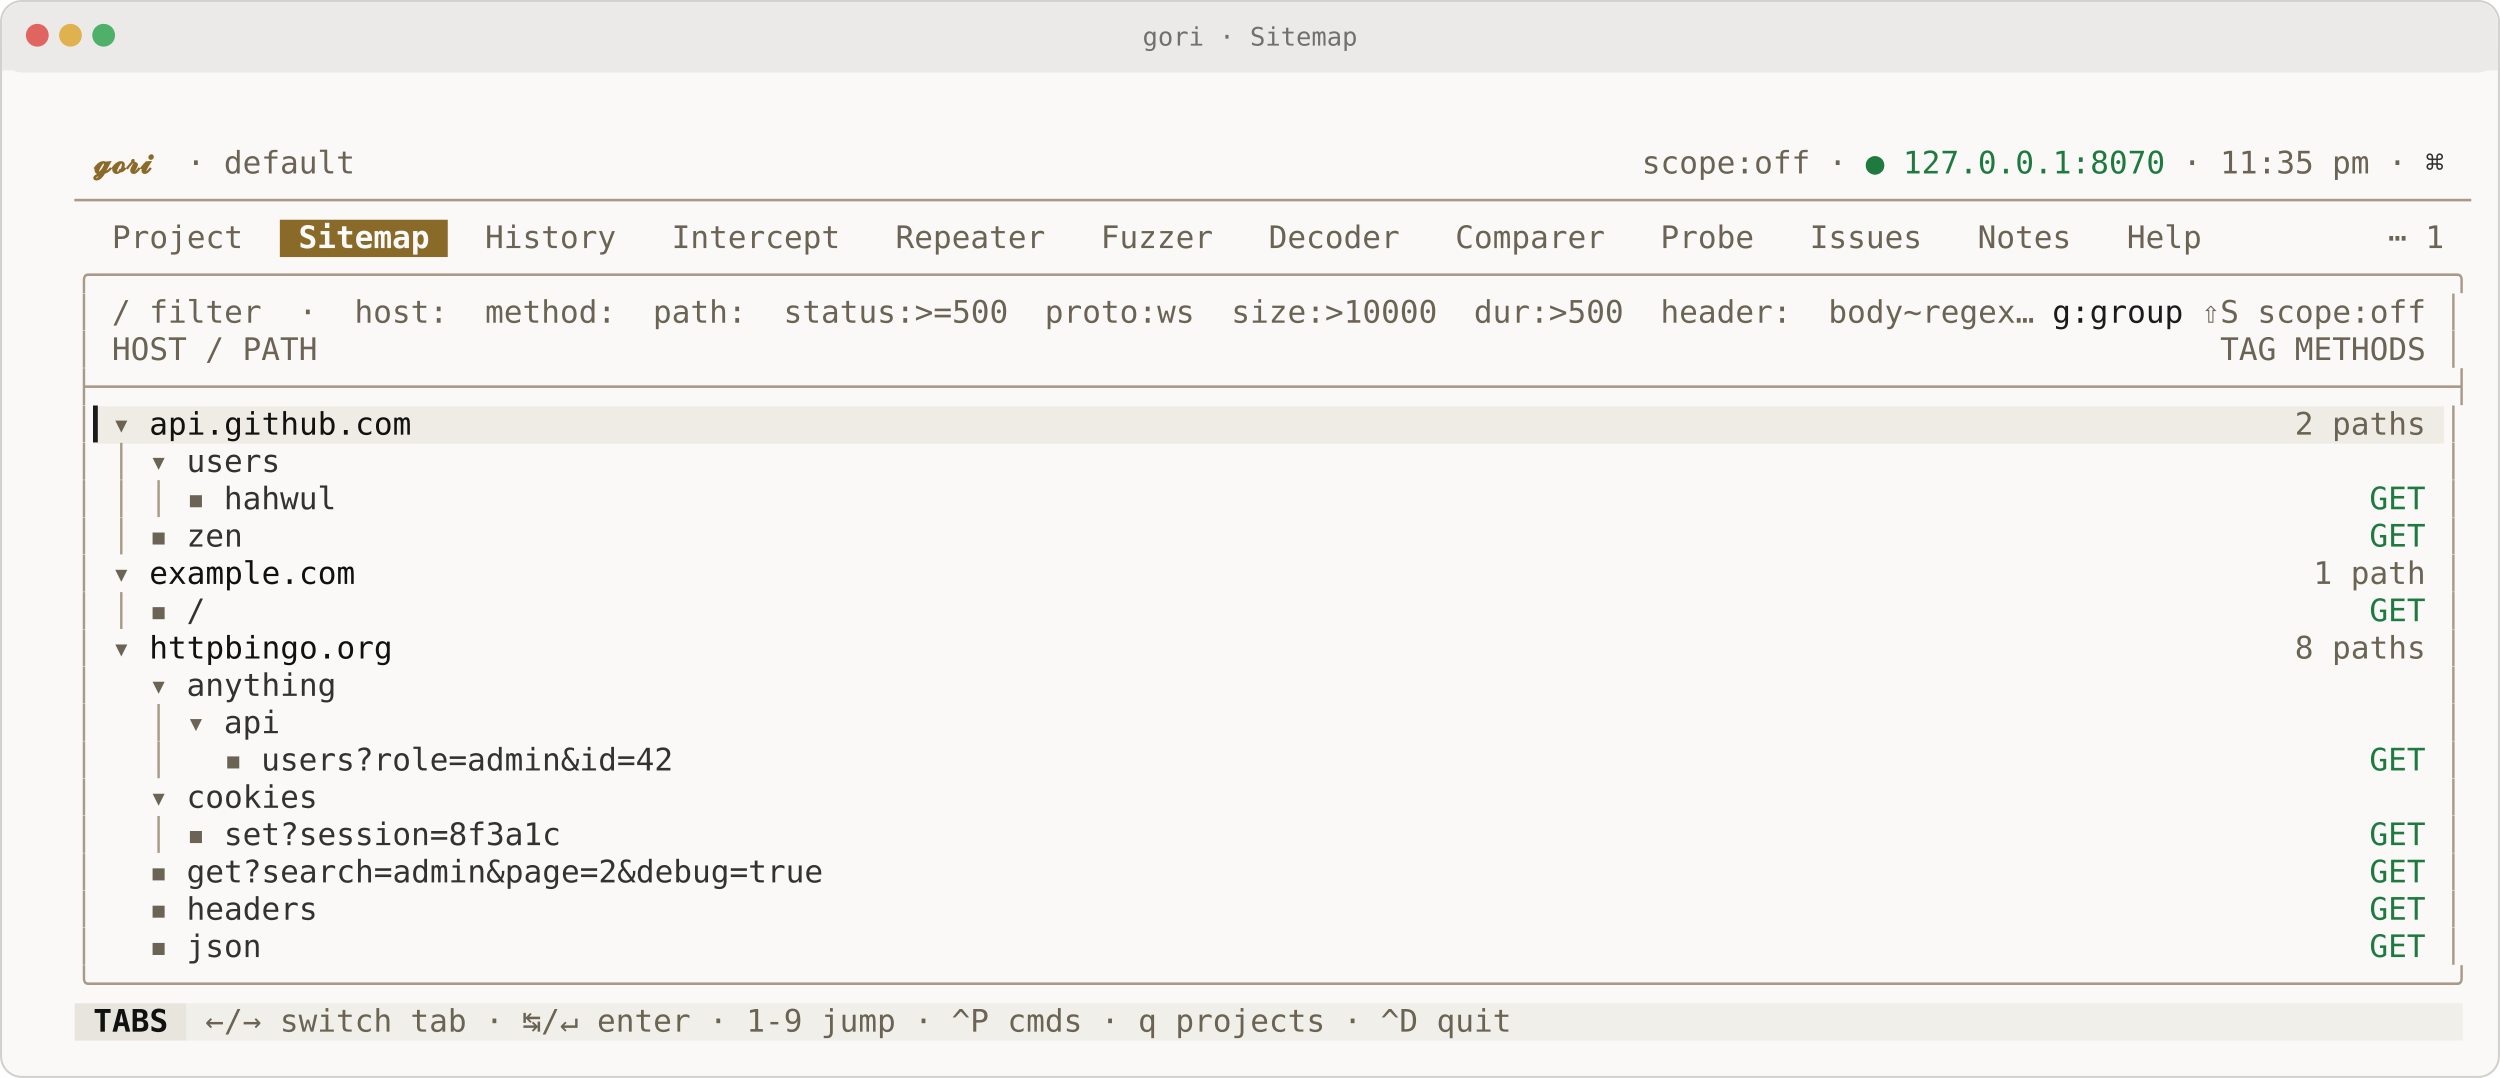
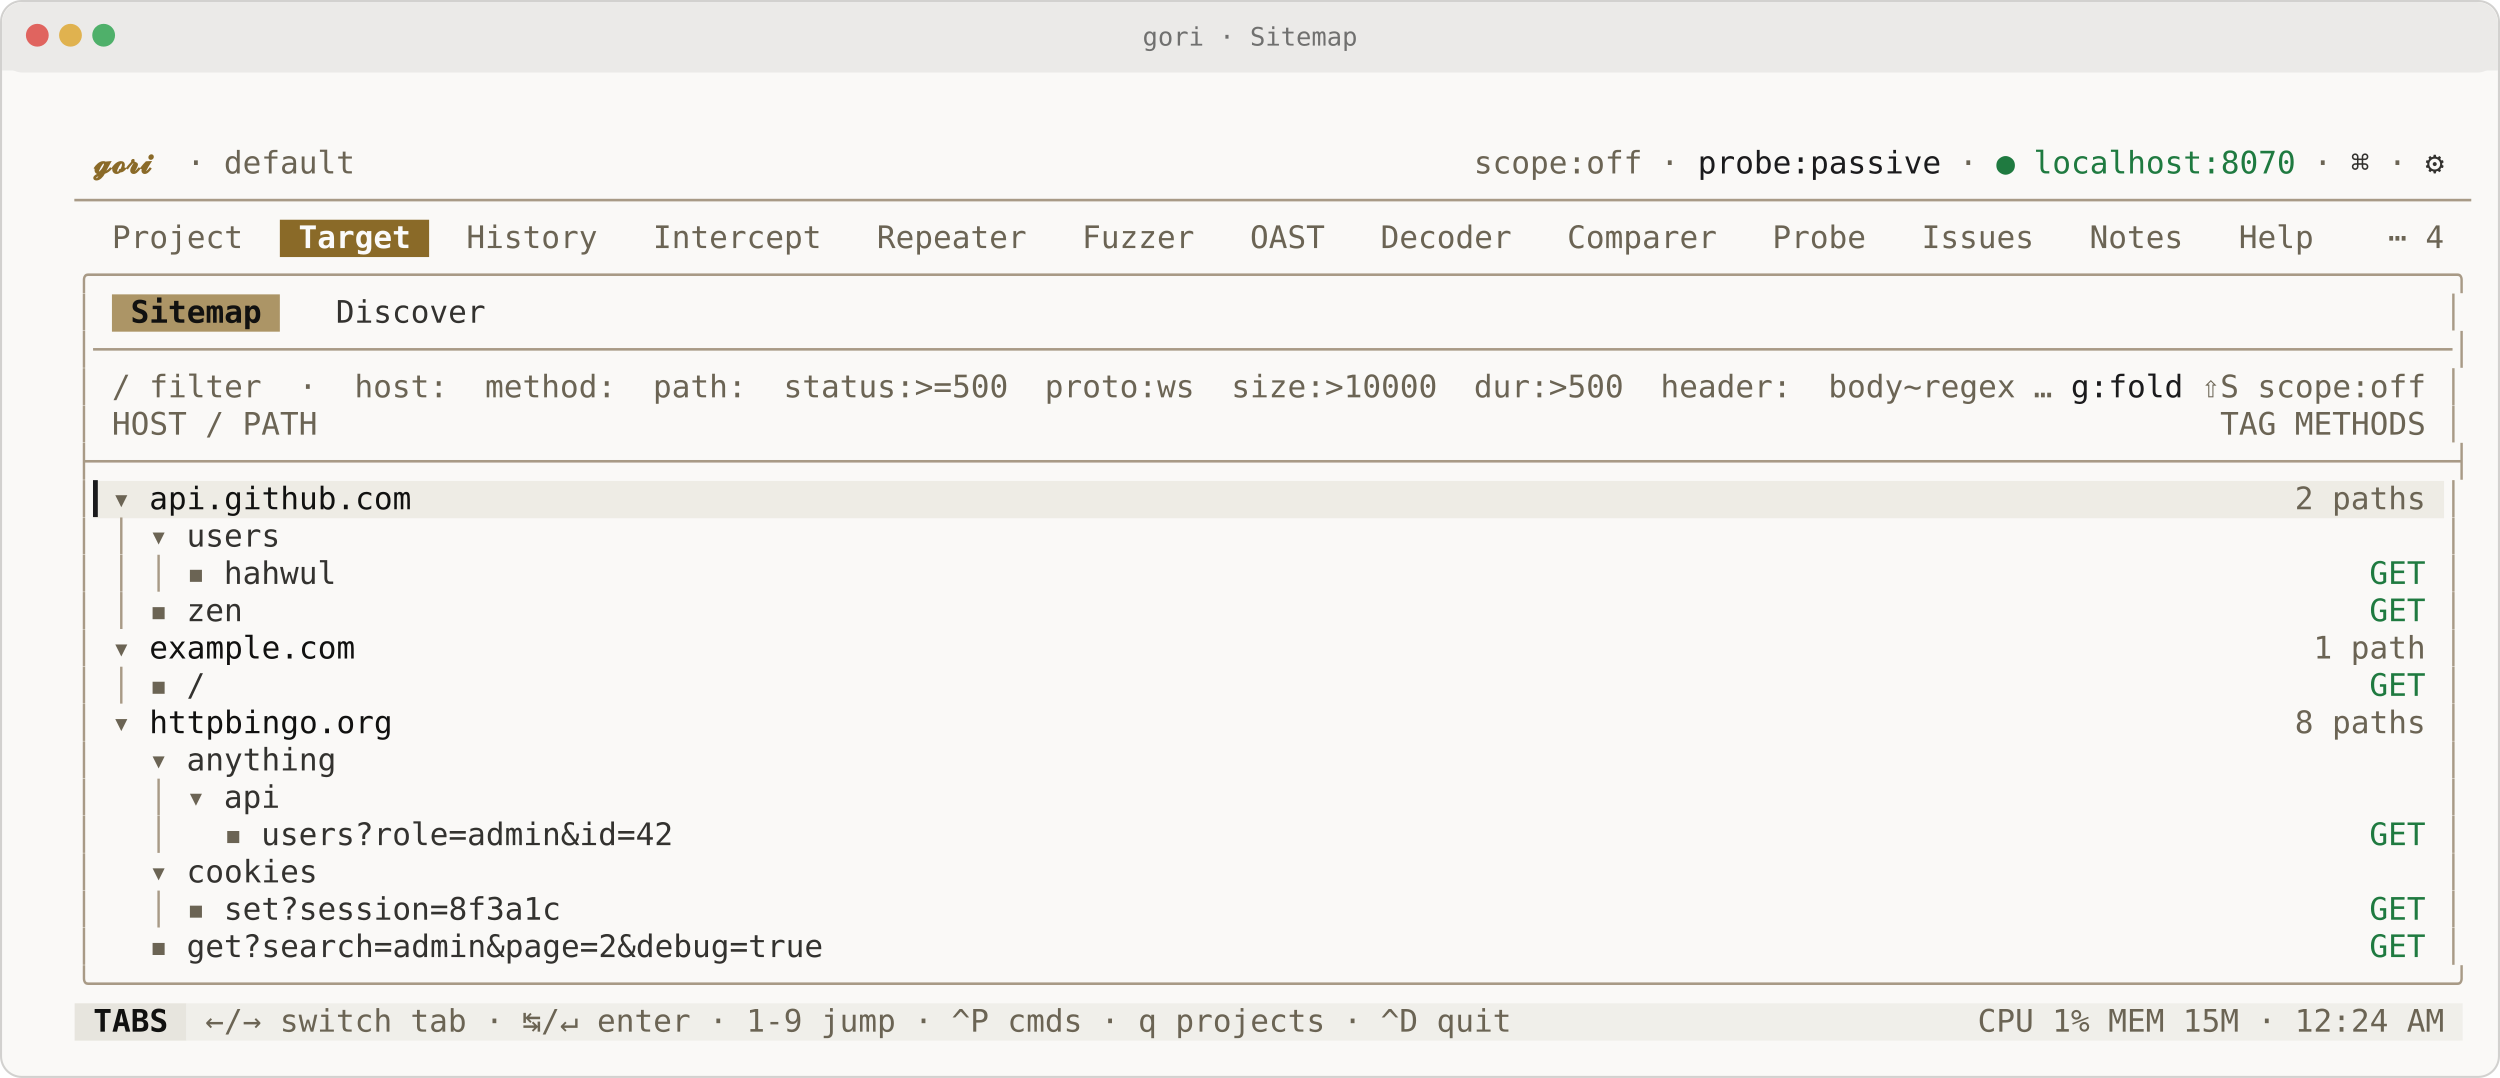
<svg xmlns="http://www.w3.org/2000/svg" width="1206" height="520" viewBox="0 0 1206.0 520.0" font-family="ui-monospace,'SF Mono','JetBrains Mono',Menlo,Consolas,monospace" font-size="15.0px" role="img" aria-label="gori · Sitemap">
  <rect x="0.5" y="0.5" width="1205.0" height="519.0" rx="10" ry="10" fill="#faf9f7" stroke="#d2d1cf" stroke-width="1" />
  <rect x="1" y="1" width="1204.0" height="34.0" rx="10" ry="10" fill="#ebeae8" />
  <rect x="1" y="24.0" width="1204.0" height="10" fill="#ebeae8" />
  <circle cx="18.0" cy="17.0" r="5.5" fill="#e0645f" />
  <circle cx="34.0" cy="17.0" r="5.5" fill="#e0b24f" />
  <circle cx="50.0" cy="17.0" r="5.5" fill="#4fb06a" />
  <text x="603.0" y="22.0" text-anchor="middle" fill="#70706f" font-size="12.3px">gori · Sitemap</text>
-   <rect x="135.00" y="106.00" width="81.00" height="18.00" fill="#8a6a28" />
-   <rect x="45.00" y="196.00" width="1134.00" height="18.00" fill="#eeece5" />
+   <rect x="135.00" y="106.00" width="72.00" height="18.00" fill="#8a6a28" />
+   <rect x="54.00" y="142.00" width="81.00" height="18.00" fill="#ac9566" />
+   <rect x="45.00" y="232.00" width="1134.00" height="18.00" fill="#eeece5" />
  <rect x="36.00" y="484.00" width="54.00" height="18.00" fill="#e7e5de" />
  <rect x="90.00" y="484.00" width="1098.00" height="18.00" fill="#f0efea" />
  <text x="45.00" y="83.68" textLength="36.00" lengthAdjust="spacingAndGlyphs" fill="#8a6a28" font-weight="700" xml:space="preserve">𝓰𝓸𝓻𝓲</text>
  <text x="90.00" y="83.68" textLength="9.00" lengthAdjust="spacingAndGlyphs" fill="#6b6454" xml:space="preserve">·</text>
  <text x="108.00" y="83.68" textLength="63.00" lengthAdjust="spacingAndGlyphs" fill="#6b6454" xml:space="preserve">default</text>
-   <text x="792.00" y="83.68" textLength="81.00" lengthAdjust="spacingAndGlyphs" fill="#6b6454" xml:space="preserve">scope:off</text>
-   <text x="882.00" y="83.68" textLength="9.00" lengthAdjust="spacingAndGlyphs" fill="#6b6454" xml:space="preserve">·</text>
-   <text x="900.00" y="83.68" textLength="9.00" lengthAdjust="spacingAndGlyphs" fill="#1f7a40" xml:space="preserve">●</text>
-   <text x="918.00" y="83.68" textLength="126.00" lengthAdjust="spacingAndGlyphs" fill="#1f7a40" xml:space="preserve">127.0.0.1:8070</text>
-   <text x="1053.00" y="83.68" textLength="9.00" lengthAdjust="spacingAndGlyphs" fill="#6b6454" xml:space="preserve">·</text>
-   <text x="1071.00" y="83.68" textLength="45.00" lengthAdjust="spacingAndGlyphs" fill="#6b6454" xml:space="preserve">11:35</text>
-   <text x="1125.00" y="83.68" textLength="18.00" lengthAdjust="spacingAndGlyphs" fill="#6b6454" xml:space="preserve">pm</text>
+   <text x="711.00" y="83.68" textLength="81.00" lengthAdjust="spacingAndGlyphs" fill="#6b6454" xml:space="preserve">scope:off</text>
+   <text x="801.00" y="83.68" textLength="9.00" lengthAdjust="spacingAndGlyphs" fill="#6b6454" xml:space="preserve">·</text>
+   <text x="819.00" y="83.68" textLength="117.00" lengthAdjust="spacingAndGlyphs" fill="#1b1b1d" xml:space="preserve">probe:passive</text>
+   <text x="945.00" y="83.68" textLength="9.00" lengthAdjust="spacingAndGlyphs" fill="#6b6454" xml:space="preserve">·</text>
+   <text x="963.00" y="83.68" textLength="9.00" lengthAdjust="spacingAndGlyphs" fill="#1f7a40" xml:space="preserve">●</text>
+   <text x="981.00" y="83.68" textLength="126.00" lengthAdjust="spacingAndGlyphs" fill="#1f7a40" xml:space="preserve">localhost:8070</text>
+   <text x="1116.00" y="83.68" textLength="9.00" lengthAdjust="spacingAndGlyphs" fill="#6b6454" xml:space="preserve">·</text>
+   <text x="1134.00" y="83.68" textLength="9.00" lengthAdjust="spacingAndGlyphs" fill="#33322f" xml:space="preserve">⌘</text>
  <text x="1152.00" y="83.68" textLength="9.00" lengthAdjust="spacingAndGlyphs" fill="#6b6454" xml:space="preserve">·</text>
-   <text x="1170.00" y="83.68" textLength="9.00" lengthAdjust="spacingAndGlyphs" fill="#33322f" xml:space="preserve">⌘</text>
+   <text x="1170.00" y="83.68" textLength="9.00" lengthAdjust="spacingAndGlyphs" fill="#33322f" xml:space="preserve">⚙</text>
  <text x="36.00" y="101.68" textLength="1152.00" lengthAdjust="spacingAndGlyphs" fill="#a89a86" xml:space="preserve">────────────────────────────────────────────────────────────────────────────────────────────────────────────────────────────────</text>
  <text x="54.00" y="119.68" textLength="63.00" lengthAdjust="spacingAndGlyphs" fill="#6b6454" xml:space="preserve">Project</text>
-   <text x="144.00" y="119.68" textLength="63.00" lengthAdjust="spacingAndGlyphs" fill="#fafafa" font-weight="700" xml:space="preserve">Sitemap</text>
-   <text x="234.00" y="119.68" textLength="63.00" lengthAdjust="spacingAndGlyphs" fill="#6b6454" xml:space="preserve">History</text>
-   <text x="324.00" y="119.68" textLength="81.00" lengthAdjust="spacingAndGlyphs" fill="#6b6454" xml:space="preserve">Intercept</text>
-   <text x="432.00" y="119.68" textLength="72.00" lengthAdjust="spacingAndGlyphs" fill="#6b6454" xml:space="preserve">Repeater</text>
-   <text x="531.00" y="119.68" textLength="54.00" lengthAdjust="spacingAndGlyphs" fill="#6b6454" xml:space="preserve">Fuzzer</text>
-   <text x="612.00" y="119.68" textLength="63.00" lengthAdjust="spacingAndGlyphs" fill="#6b6454" xml:space="preserve">Decoder</text>
-   <text x="702.00" y="119.68" textLength="72.00" lengthAdjust="spacingAndGlyphs" fill="#6b6454" xml:space="preserve">Comparer</text>
-   <text x="801.00" y="119.68" textLength="45.00" lengthAdjust="spacingAndGlyphs" fill="#6b6454" xml:space="preserve">Probe</text>
-   <text x="873.00" y="119.68" textLength="54.00" lengthAdjust="spacingAndGlyphs" fill="#6b6454" xml:space="preserve">Issues</text>
-   <text x="954.00" y="119.68" textLength="45.00" lengthAdjust="spacingAndGlyphs" fill="#6b6454" xml:space="preserve">Notes</text>
-   <text x="1026.00" y="119.68" textLength="36.00" lengthAdjust="spacingAndGlyphs" fill="#6b6454" xml:space="preserve">Help</text>
+   <text x="144.00" y="119.68" textLength="54.00" lengthAdjust="spacingAndGlyphs" fill="#fafafa" font-weight="700" xml:space="preserve">Target</text>
+   <text x="225.00" y="119.68" textLength="63.00" lengthAdjust="spacingAndGlyphs" fill="#6b6454" xml:space="preserve">History</text>
+   <text x="315.00" y="119.68" textLength="81.00" lengthAdjust="spacingAndGlyphs" fill="#6b6454" xml:space="preserve">Intercept</text>
+   <text x="423.00" y="119.68" textLength="72.00" lengthAdjust="spacingAndGlyphs" fill="#6b6454" xml:space="preserve">Repeater</text>
+   <text x="522.00" y="119.68" textLength="54.00" lengthAdjust="spacingAndGlyphs" fill="#6b6454" xml:space="preserve">Fuzzer</text>
+   <text x="603.00" y="119.68" textLength="36.00" lengthAdjust="spacingAndGlyphs" fill="#6b6454" xml:space="preserve">OAST</text>
+   <text x="666.00" y="119.68" textLength="63.00" lengthAdjust="spacingAndGlyphs" fill="#6b6454" xml:space="preserve">Decoder</text>
+   <text x="756.00" y="119.68" textLength="72.00" lengthAdjust="spacingAndGlyphs" fill="#6b6454" xml:space="preserve">Comparer</text>
+   <text x="855.00" y="119.68" textLength="45.00" lengthAdjust="spacingAndGlyphs" fill="#6b6454" xml:space="preserve">Probe</text>
+   <text x="927.00" y="119.68" textLength="54.00" lengthAdjust="spacingAndGlyphs" fill="#6b6454" xml:space="preserve">Issues</text>
+   <text x="1008.00" y="119.68" textLength="45.00" lengthAdjust="spacingAndGlyphs" fill="#6b6454" xml:space="preserve">Notes</text>
+   <text x="1080.00" y="119.68" textLength="36.00" lengthAdjust="spacingAndGlyphs" fill="#6b6454" xml:space="preserve">Help</text>
  <text x="1152.00" y="119.68" textLength="9.00" lengthAdjust="spacingAndGlyphs" fill="#6b6454" xml:space="preserve">⋯</text>
-   <text x="1170.00" y="119.68" textLength="9.00" lengthAdjust="spacingAndGlyphs" fill="#6b6454" xml:space="preserve">1</text>
+   <text x="1170.00" y="119.68" textLength="9.00" lengthAdjust="spacingAndGlyphs" fill="#6b6454" xml:space="preserve">4</text>
  <text x="36.00" y="137.68" textLength="1152.00" lengthAdjust="spacingAndGlyphs" fill="#a89a86" xml:space="preserve">╭──────────────────────────────────────────────────────────────────────────────────────────────────────────────────────────────╮</text>
  <text x="36.00" y="155.68" textLength="9.00" lengthAdjust="spacingAndGlyphs" fill="#a89a86" xml:space="preserve">│</text>
-   <text x="54.00" y="155.68" textLength="9.00" lengthAdjust="spacingAndGlyphs" fill="#6b6454" xml:space="preserve">/</text>
-   <text x="72.00" y="155.68" textLength="54.00" lengthAdjust="spacingAndGlyphs" fill="#6b6454" xml:space="preserve">filter</text>
-   <text x="144.00" y="155.68" textLength="9.00" lengthAdjust="spacingAndGlyphs" fill="#6b6454" xml:space="preserve">·</text>
-   <text x="171.00" y="155.68" textLength="45.00" lengthAdjust="spacingAndGlyphs" fill="#6b6454" xml:space="preserve">host:</text>
-   <text x="234.00" y="155.68" textLength="63.00" lengthAdjust="spacingAndGlyphs" fill="#6b6454" xml:space="preserve">method:</text>
-   <text x="315.00" y="155.68" textLength="45.00" lengthAdjust="spacingAndGlyphs" fill="#6b6454" xml:space="preserve">path:</text>
-   <text x="378.00" y="155.68" textLength="108.00" lengthAdjust="spacingAndGlyphs" fill="#6b6454" xml:space="preserve">status:&gt;=500</text>
-   <text x="504.00" y="155.68" textLength="72.00" lengthAdjust="spacingAndGlyphs" fill="#6b6454" xml:space="preserve">proto:ws</text>
-   <text x="594.00" y="155.68" textLength="99.00" lengthAdjust="spacingAndGlyphs" fill="#6b6454" xml:space="preserve">size:&gt;10000</text>
-   <text x="711.00" y="155.68" textLength="72.00" lengthAdjust="spacingAndGlyphs" fill="#6b6454" xml:space="preserve">dur:&gt;500</text>
-   <text x="801.00" y="155.68" textLength="63.00" lengthAdjust="spacingAndGlyphs" fill="#6b6454" xml:space="preserve">header:</text>
-   <text x="882.00" y="155.68" textLength="99.00" lengthAdjust="spacingAndGlyphs" fill="#6b6454" xml:space="preserve">body~regex…</text>
-   <text x="990.00" y="155.68" textLength="63.00" lengthAdjust="spacingAndGlyphs" fill="#1b1b1d" xml:space="preserve">g:group</text>
-   <text x="1062.00" y="155.68" textLength="18.00" lengthAdjust="spacingAndGlyphs" fill="#6b6454" xml:space="preserve">⇧S</text>
-   <text x="1089.00" y="155.68" textLength="81.00" lengthAdjust="spacingAndGlyphs" fill="#6b6454" xml:space="preserve">scope:off</text>
+   <text x="63.00" y="155.68" textLength="63.00" lengthAdjust="spacingAndGlyphs" fill="#111110" font-weight="700" xml:space="preserve">Sitemap</text>
+   <text x="162.00" y="155.68" textLength="72.00" lengthAdjust="spacingAndGlyphs" fill="#33322f" xml:space="preserve">Discover</text>
  <text x="1179.00" y="155.68" textLength="9.00" lengthAdjust="spacingAndGlyphs" fill="#a89a86" xml:space="preserve">│</text>
-   <text x="36.00" y="173.68" textLength="9.00" lengthAdjust="spacingAndGlyphs" fill="#a89a86" xml:space="preserve">│</text>
-   <text x="54.00" y="173.68" textLength="36.00" lengthAdjust="spacingAndGlyphs" fill="#6b6454" xml:space="preserve">HOST</text>
-   <text x="99.00" y="173.68" textLength="9.00" lengthAdjust="spacingAndGlyphs" fill="#6b6454" xml:space="preserve">/</text>
-   <text x="117.00" y="173.68" textLength="36.00" lengthAdjust="spacingAndGlyphs" fill="#6b6454" xml:space="preserve">PATH</text>
-   <text x="1071.00" y="173.68" textLength="27.00" lengthAdjust="spacingAndGlyphs" fill="#6b6454" xml:space="preserve">TAG</text>
-   <text x="1107.00" y="173.68" textLength="63.00" lengthAdjust="spacingAndGlyphs" fill="#6b6454" xml:space="preserve">METHODS</text>
-   <text x="1179.00" y="173.68" textLength="9.00" lengthAdjust="spacingAndGlyphs" fill="#a89a86" xml:space="preserve">│</text>
-   <text x="36.00" y="191.68" textLength="1152.00" lengthAdjust="spacingAndGlyphs" fill="#a89a86" xml:space="preserve">├──────────────────────────────────────────────────────────────────────────────────────────────────────────────────────────────┤</text>
+   <text x="36.00" y="173.68" textLength="1152.00" lengthAdjust="spacingAndGlyphs" fill="#a89a86" xml:space="preserve">│──────────────────────────────────────────────────────────────────────────────────────────────────────────────────────────────│</text>
+   <text x="36.00" y="191.68" textLength="9.00" lengthAdjust="spacingAndGlyphs" fill="#a89a86" xml:space="preserve">│</text>
+   <text x="54.00" y="191.68" textLength="9.00" lengthAdjust="spacingAndGlyphs" fill="#6b6454" xml:space="preserve">/</text>
+   <text x="72.00" y="191.68" textLength="54.00" lengthAdjust="spacingAndGlyphs" fill="#6b6454" xml:space="preserve">filter</text>
+   <text x="144.00" y="191.68" textLength="9.00" lengthAdjust="spacingAndGlyphs" fill="#6b6454" xml:space="preserve">·</text>
+   <text x="171.00" y="191.68" textLength="45.00" lengthAdjust="spacingAndGlyphs" fill="#6b6454" xml:space="preserve">host:</text>
+   <text x="234.00" y="191.68" textLength="63.00" lengthAdjust="spacingAndGlyphs" fill="#6b6454" xml:space="preserve">method:</text>
+   <text x="315.00" y="191.68" textLength="45.00" lengthAdjust="spacingAndGlyphs" fill="#6b6454" xml:space="preserve">path:</text>
+   <text x="378.00" y="191.68" textLength="108.00" lengthAdjust="spacingAndGlyphs" fill="#6b6454" xml:space="preserve">status:&gt;=500</text>
+   <text x="504.00" y="191.68" textLength="72.00" lengthAdjust="spacingAndGlyphs" fill="#6b6454" xml:space="preserve">proto:ws</text>
+   <text x="594.00" y="191.68" textLength="99.00" lengthAdjust="spacingAndGlyphs" fill="#6b6454" xml:space="preserve">size:&gt;10000</text>
+   <text x="711.00" y="191.68" textLength="72.00" lengthAdjust="spacingAndGlyphs" fill="#6b6454" xml:space="preserve">dur:&gt;500</text>
+   <text x="801.00" y="191.68" textLength="63.00" lengthAdjust="spacingAndGlyphs" fill="#6b6454" xml:space="preserve">header:</text>
+   <text x="882.00" y="191.68" textLength="90.00" lengthAdjust="spacingAndGlyphs" fill="#6b6454" xml:space="preserve">body~regex</text>
+   <text x="981.00" y="191.68" textLength="9.00" lengthAdjust="spacingAndGlyphs" fill="#6b6454" xml:space="preserve">…</text>
+   <text x="999.00" y="191.68" textLength="54.00" lengthAdjust="spacingAndGlyphs" fill="#1b1b1d" xml:space="preserve">g:fold</text>
+   <text x="1062.00" y="191.68" textLength="18.00" lengthAdjust="spacingAndGlyphs" fill="#6b6454" xml:space="preserve">⇧S</text>
+   <text x="1089.00" y="191.68" textLength="81.00" lengthAdjust="spacingAndGlyphs" fill="#6b6454" xml:space="preserve">scope:off</text>
+   <text x="1179.00" y="191.68" textLength="9.00" lengthAdjust="spacingAndGlyphs" fill="#a89a86" xml:space="preserve">│</text>
  <text x="36.00" y="209.68" textLength="9.00" lengthAdjust="spacingAndGlyphs" fill="#a89a86" xml:space="preserve">│</text>
-   <text x="45.00" y="209.68" textLength="9.00" lengthAdjust="spacingAndGlyphs" fill="#1b1b1d" xml:space="preserve">▎</text>
-   <text x="54.00" y="209.68" textLength="9.00" lengthAdjust="spacingAndGlyphs" fill="#6b6454" xml:space="preserve">▾</text>
-   <text x="72.00" y="209.68" textLength="126.00" lengthAdjust="spacingAndGlyphs" fill="#111110" xml:space="preserve">api.github.com</text>
-   <text x="1107.00" y="209.68" textLength="9.00" lengthAdjust="spacingAndGlyphs" fill="#6b6454" xml:space="preserve">2</text>
-   <text x="1125.00" y="209.68" textLength="45.00" lengthAdjust="spacingAndGlyphs" fill="#6b6454" xml:space="preserve">paths</text>
+   <text x="54.00" y="209.68" textLength="36.00" lengthAdjust="spacingAndGlyphs" fill="#6b6454" xml:space="preserve">HOST</text>
+   <text x="99.00" y="209.68" textLength="9.00" lengthAdjust="spacingAndGlyphs" fill="#6b6454" xml:space="preserve">/</text>
+   <text x="117.00" y="209.68" textLength="36.00" lengthAdjust="spacingAndGlyphs" fill="#6b6454" xml:space="preserve">PATH</text>
+   <text x="1071.00" y="209.68" textLength="27.00" lengthAdjust="spacingAndGlyphs" fill="#6b6454" xml:space="preserve">TAG</text>
+   <text x="1107.00" y="209.68" textLength="63.00" lengthAdjust="spacingAndGlyphs" fill="#6b6454" xml:space="preserve">METHODS</text>
  <text x="1179.00" y="209.68" textLength="9.00" lengthAdjust="spacingAndGlyphs" fill="#a89a86" xml:space="preserve">│</text>
-   <text x="36.00" y="227.68" textLength="9.00" lengthAdjust="spacingAndGlyphs" fill="#a89a86" xml:space="preserve">│</text>
-   <text x="54.00" y="227.68" textLength="9.00" lengthAdjust="spacingAndGlyphs" fill="#a89a86" xml:space="preserve">│</text>
-   <text x="72.00" y="227.68" textLength="9.00" lengthAdjust="spacingAndGlyphs" fill="#6b6454" xml:space="preserve">▾</text>
-   <text x="90.00" y="227.68" textLength="45.00" lengthAdjust="spacingAndGlyphs" fill="#33322f" xml:space="preserve">users</text>
-   <text x="1179.00" y="227.68" textLength="9.00" lengthAdjust="spacingAndGlyphs" fill="#a89a86" xml:space="preserve">│</text>
+   <text x="36.00" y="227.68" textLength="1152.00" lengthAdjust="spacingAndGlyphs" fill="#a89a86" xml:space="preserve">├──────────────────────────────────────────────────────────────────────────────────────────────────────────────────────────────┤</text>
  <text x="36.00" y="245.68" textLength="9.00" lengthAdjust="spacingAndGlyphs" fill="#a89a86" xml:space="preserve">│</text>
-   <text x="54.00" y="245.68" textLength="9.00" lengthAdjust="spacingAndGlyphs" fill="#a89a86" xml:space="preserve">│</text>
-   <text x="72.00" y="245.68" textLength="9.00" lengthAdjust="spacingAndGlyphs" fill="#a89a86" xml:space="preserve">│</text>
-   <text x="90.00" y="245.68" textLength="9.00" lengthAdjust="spacingAndGlyphs" fill="#6b6454" xml:space="preserve">▪</text>
-   <text x="108.00" y="245.68" textLength="54.00" lengthAdjust="spacingAndGlyphs" fill="#33322f" xml:space="preserve">hahwul</text>
-   <text x="1143.00" y="245.68" textLength="27.00" lengthAdjust="spacingAndGlyphs" fill="#1f7a40" xml:space="preserve">GET</text>
+   <text x="45.00" y="245.68" textLength="9.00" lengthAdjust="spacingAndGlyphs" fill="#1b1b1d" xml:space="preserve">▎</text>
+   <text x="54.00" y="245.68" textLength="9.00" lengthAdjust="spacingAndGlyphs" fill="#6b6454" xml:space="preserve">▾</text>
+   <text x="72.00" y="245.68" textLength="126.00" lengthAdjust="spacingAndGlyphs" fill="#111110" xml:space="preserve">api.github.com</text>
+   <text x="1107.00" y="245.68" textLength="9.00" lengthAdjust="spacingAndGlyphs" fill="#6b6454" xml:space="preserve">2</text>
+   <text x="1125.00" y="245.68" textLength="45.00" lengthAdjust="spacingAndGlyphs" fill="#6b6454" xml:space="preserve">paths</text>
  <text x="1179.00" y="245.68" textLength="9.00" lengthAdjust="spacingAndGlyphs" fill="#a89a86" xml:space="preserve">│</text>
  <text x="36.00" y="263.68" textLength="9.00" lengthAdjust="spacingAndGlyphs" fill="#a89a86" xml:space="preserve">│</text>
  <text x="54.00" y="263.68" textLength="9.00" lengthAdjust="spacingAndGlyphs" fill="#a89a86" xml:space="preserve">│</text>
-   <text x="72.00" y="263.68" textLength="9.00" lengthAdjust="spacingAndGlyphs" fill="#6b6454" xml:space="preserve">▪</text>
-   <text x="90.00" y="263.68" textLength="27.00" lengthAdjust="spacingAndGlyphs" fill="#33322f" xml:space="preserve">zen</text>
-   <text x="1143.00" y="263.68" textLength="27.00" lengthAdjust="spacingAndGlyphs" fill="#1f7a40" xml:space="preserve">GET</text>
+   <text x="72.00" y="263.68" textLength="9.00" lengthAdjust="spacingAndGlyphs" fill="#6b6454" xml:space="preserve">▾</text>
+   <text x="90.00" y="263.68" textLength="45.00" lengthAdjust="spacingAndGlyphs" fill="#33322f" xml:space="preserve">users</text>
  <text x="1179.00" y="263.68" textLength="9.00" lengthAdjust="spacingAndGlyphs" fill="#a89a86" xml:space="preserve">│</text>
  <text x="36.00" y="281.68" textLength="9.00" lengthAdjust="spacingAndGlyphs" fill="#a89a86" xml:space="preserve">│</text>
-   <text x="54.00" y="281.68" textLength="9.00" lengthAdjust="spacingAndGlyphs" fill="#6b6454" xml:space="preserve">▾</text>
-   <text x="72.00" y="281.68" textLength="99.00" lengthAdjust="spacingAndGlyphs" fill="#111110" xml:space="preserve">example.com</text>
-   <text x="1116.00" y="281.68" textLength="9.00" lengthAdjust="spacingAndGlyphs" fill="#6b6454" xml:space="preserve">1</text>
-   <text x="1134.00" y="281.68" textLength="36.00" lengthAdjust="spacingAndGlyphs" fill="#6b6454" xml:space="preserve">path</text>
+   <text x="54.00" y="281.68" textLength="9.00" lengthAdjust="spacingAndGlyphs" fill="#a89a86" xml:space="preserve">│</text>
+   <text x="72.00" y="281.68" textLength="9.00" lengthAdjust="spacingAndGlyphs" fill="#a89a86" xml:space="preserve">│</text>
+   <text x="90.00" y="281.68" textLength="9.00" lengthAdjust="spacingAndGlyphs" fill="#6b6454" xml:space="preserve">▪</text>
+   <text x="108.00" y="281.68" textLength="54.00" lengthAdjust="spacingAndGlyphs" fill="#33322f" xml:space="preserve">hahwul</text>
+   <text x="1143.00" y="281.68" textLength="27.00" lengthAdjust="spacingAndGlyphs" fill="#1f7a40" xml:space="preserve">GET</text>
  <text x="1179.00" y="281.68" textLength="9.00" lengthAdjust="spacingAndGlyphs" fill="#a89a86" xml:space="preserve">│</text>
  <text x="36.00" y="299.68" textLength="9.00" lengthAdjust="spacingAndGlyphs" fill="#a89a86" xml:space="preserve">│</text>
  <text x="54.00" y="299.68" textLength="9.00" lengthAdjust="spacingAndGlyphs" fill="#a89a86" xml:space="preserve">│</text>
  <text x="72.00" y="299.68" textLength="9.00" lengthAdjust="spacingAndGlyphs" fill="#6b6454" xml:space="preserve">▪</text>
-   <text x="90.00" y="299.68" textLength="9.00" lengthAdjust="spacingAndGlyphs" fill="#33322f" xml:space="preserve">/</text>
+   <text x="90.00" y="299.68" textLength="27.00" lengthAdjust="spacingAndGlyphs" fill="#33322f" xml:space="preserve">zen</text>
  <text x="1143.00" y="299.68" textLength="27.00" lengthAdjust="spacingAndGlyphs" fill="#1f7a40" xml:space="preserve">GET</text>
  <text x="1179.00" y="299.68" textLength="9.00" lengthAdjust="spacingAndGlyphs" fill="#a89a86" xml:space="preserve">│</text>
  <text x="36.00" y="317.68" textLength="9.00" lengthAdjust="spacingAndGlyphs" fill="#a89a86" xml:space="preserve">│</text>
  <text x="54.00" y="317.68" textLength="9.00" lengthAdjust="spacingAndGlyphs" fill="#6b6454" xml:space="preserve">▾</text>
-   <text x="72.00" y="317.68" textLength="117.00" lengthAdjust="spacingAndGlyphs" fill="#111110" xml:space="preserve">httpbingo.org</text>
-   <text x="1107.00" y="317.68" textLength="9.00" lengthAdjust="spacingAndGlyphs" fill="#6b6454" xml:space="preserve">8</text>
-   <text x="1125.00" y="317.68" textLength="45.00" lengthAdjust="spacingAndGlyphs" fill="#6b6454" xml:space="preserve">paths</text>
+   <text x="72.00" y="317.68" textLength="99.00" lengthAdjust="spacingAndGlyphs" fill="#111110" xml:space="preserve">example.com</text>
+   <text x="1116.00" y="317.68" textLength="9.00" lengthAdjust="spacingAndGlyphs" fill="#6b6454" xml:space="preserve">1</text>
+   <text x="1134.00" y="317.68" textLength="36.00" lengthAdjust="spacingAndGlyphs" fill="#6b6454" xml:space="preserve">path</text>
  <text x="1179.00" y="317.68" textLength="9.00" lengthAdjust="spacingAndGlyphs" fill="#a89a86" xml:space="preserve">│</text>
  <text x="36.00" y="335.68" textLength="9.00" lengthAdjust="spacingAndGlyphs" fill="#a89a86" xml:space="preserve">│</text>
-   <text x="72.00" y="335.68" textLength="9.00" lengthAdjust="spacingAndGlyphs" fill="#6b6454" xml:space="preserve">▾</text>
-   <text x="90.00" y="335.68" textLength="72.00" lengthAdjust="spacingAndGlyphs" fill="#33322f" xml:space="preserve">anything</text>
+   <text x="54.00" y="335.68" textLength="9.00" lengthAdjust="spacingAndGlyphs" fill="#a89a86" xml:space="preserve">│</text>
+   <text x="72.00" y="335.68" textLength="9.00" lengthAdjust="spacingAndGlyphs" fill="#6b6454" xml:space="preserve">▪</text>
+   <text x="90.00" y="335.68" textLength="9.00" lengthAdjust="spacingAndGlyphs" fill="#33322f" xml:space="preserve">/</text>
+   <text x="1143.00" y="335.68" textLength="27.00" lengthAdjust="spacingAndGlyphs" fill="#1f7a40" xml:space="preserve">GET</text>
  <text x="1179.00" y="335.68" textLength="9.00" lengthAdjust="spacingAndGlyphs" fill="#a89a86" xml:space="preserve">│</text>
  <text x="36.00" y="353.68" textLength="9.00" lengthAdjust="spacingAndGlyphs" fill="#a89a86" xml:space="preserve">│</text>
-   <text x="72.00" y="353.68" textLength="9.00" lengthAdjust="spacingAndGlyphs" fill="#a89a86" xml:space="preserve">│</text>
-   <text x="90.00" y="353.68" textLength="9.00" lengthAdjust="spacingAndGlyphs" fill="#6b6454" xml:space="preserve">▾</text>
-   <text x="108.00" y="353.68" textLength="27.00" lengthAdjust="spacingAndGlyphs" fill="#33322f" xml:space="preserve">api</text>
+   <text x="54.00" y="353.68" textLength="9.00" lengthAdjust="spacingAndGlyphs" fill="#6b6454" xml:space="preserve">▾</text>
+   <text x="72.00" y="353.68" textLength="117.00" lengthAdjust="spacingAndGlyphs" fill="#111110" xml:space="preserve">httpbingo.org</text>
+   <text x="1107.00" y="353.68" textLength="9.00" lengthAdjust="spacingAndGlyphs" fill="#6b6454" xml:space="preserve">8</text>
+   <text x="1125.00" y="353.68" textLength="45.00" lengthAdjust="spacingAndGlyphs" fill="#6b6454" xml:space="preserve">paths</text>
  <text x="1179.00" y="353.68" textLength="9.00" lengthAdjust="spacingAndGlyphs" fill="#a89a86" xml:space="preserve">│</text>
  <text x="36.00" y="371.68" textLength="9.00" lengthAdjust="spacingAndGlyphs" fill="#a89a86" xml:space="preserve">│</text>
-   <text x="72.00" y="371.68" textLength="9.00" lengthAdjust="spacingAndGlyphs" fill="#a89a86" xml:space="preserve">│</text>
-   <text x="108.00" y="371.68" textLength="9.00" lengthAdjust="spacingAndGlyphs" fill="#6b6454" xml:space="preserve">▪</text>
-   <text x="126.00" y="371.68" textLength="198.00" lengthAdjust="spacingAndGlyphs" fill="#33322f" xml:space="preserve">users?role=admin&amp;id=42</text>
-   <text x="1143.00" y="371.68" textLength="27.00" lengthAdjust="spacingAndGlyphs" fill="#1f7a40" xml:space="preserve">GET</text>
+   <text x="72.00" y="371.68" textLength="9.00" lengthAdjust="spacingAndGlyphs" fill="#6b6454" xml:space="preserve">▾</text>
+   <text x="90.00" y="371.68" textLength="72.00" lengthAdjust="spacingAndGlyphs" fill="#33322f" xml:space="preserve">anything</text>
  <text x="1179.00" y="371.68" textLength="9.00" lengthAdjust="spacingAndGlyphs" fill="#a89a86" xml:space="preserve">│</text>
  <text x="36.00" y="389.68" textLength="9.00" lengthAdjust="spacingAndGlyphs" fill="#a89a86" xml:space="preserve">│</text>
-   <text x="72.00" y="389.68" textLength="9.00" lengthAdjust="spacingAndGlyphs" fill="#6b6454" xml:space="preserve">▾</text>
-   <text x="90.00" y="389.68" textLength="63.00" lengthAdjust="spacingAndGlyphs" fill="#33322f" xml:space="preserve">cookies</text>
+   <text x="72.00" y="389.68" textLength="9.00" lengthAdjust="spacingAndGlyphs" fill="#a89a86" xml:space="preserve">│</text>
+   <text x="90.00" y="389.68" textLength="9.00" lengthAdjust="spacingAndGlyphs" fill="#6b6454" xml:space="preserve">▾</text>
+   <text x="108.00" y="389.68" textLength="27.00" lengthAdjust="spacingAndGlyphs" fill="#33322f" xml:space="preserve">api</text>
  <text x="1179.00" y="389.68" textLength="9.00" lengthAdjust="spacingAndGlyphs" fill="#a89a86" xml:space="preserve">│</text>
  <text x="36.00" y="407.68" textLength="9.00" lengthAdjust="spacingAndGlyphs" fill="#a89a86" xml:space="preserve">│</text>
  <text x="72.00" y="407.68" textLength="9.00" lengthAdjust="spacingAndGlyphs" fill="#a89a86" xml:space="preserve">│</text>
-   <text x="90.00" y="407.68" textLength="9.00" lengthAdjust="spacingAndGlyphs" fill="#6b6454" xml:space="preserve">▪</text>
-   <text x="108.00" y="407.68" textLength="162.00" lengthAdjust="spacingAndGlyphs" fill="#33322f" xml:space="preserve">set?session=8f3a1c</text>
+   <text x="108.00" y="407.68" textLength="9.00" lengthAdjust="spacingAndGlyphs" fill="#6b6454" xml:space="preserve">▪</text>
+   <text x="126.00" y="407.68" textLength="198.00" lengthAdjust="spacingAndGlyphs" fill="#33322f" xml:space="preserve">users?role=admin&amp;id=42</text>
  <text x="1143.00" y="407.68" textLength="27.00" lengthAdjust="spacingAndGlyphs" fill="#1f7a40" xml:space="preserve">GET</text>
  <text x="1179.00" y="407.68" textLength="9.00" lengthAdjust="spacingAndGlyphs" fill="#a89a86" xml:space="preserve">│</text>
  <text x="36.00" y="425.68" textLength="9.00" lengthAdjust="spacingAndGlyphs" fill="#a89a86" xml:space="preserve">│</text>
-   <text x="72.00" y="425.68" textLength="9.00" lengthAdjust="spacingAndGlyphs" fill="#6b6454" xml:space="preserve">▪</text>
-   <text x="90.00" y="425.68" textLength="306.00" lengthAdjust="spacingAndGlyphs" fill="#33322f" xml:space="preserve">get?search=admin&amp;page=2&amp;debug=true</text>
-   <text x="1143.00" y="425.68" textLength="27.00" lengthAdjust="spacingAndGlyphs" fill="#1f7a40" xml:space="preserve">GET</text>
+   <text x="72.00" y="425.68" textLength="9.00" lengthAdjust="spacingAndGlyphs" fill="#6b6454" xml:space="preserve">▾</text>
+   <text x="90.00" y="425.68" textLength="63.00" lengthAdjust="spacingAndGlyphs" fill="#33322f" xml:space="preserve">cookies</text>
  <text x="1179.00" y="425.68" textLength="9.00" lengthAdjust="spacingAndGlyphs" fill="#a89a86" xml:space="preserve">│</text>
  <text x="36.00" y="443.68" textLength="9.00" lengthAdjust="spacingAndGlyphs" fill="#a89a86" xml:space="preserve">│</text>
-   <text x="72.00" y="443.68" textLength="9.00" lengthAdjust="spacingAndGlyphs" fill="#6b6454" xml:space="preserve">▪</text>
-   <text x="90.00" y="443.68" textLength="63.00" lengthAdjust="spacingAndGlyphs" fill="#33322f" xml:space="preserve">headers</text>
+   <text x="72.00" y="443.68" textLength="9.00" lengthAdjust="spacingAndGlyphs" fill="#a89a86" xml:space="preserve">│</text>
+   <text x="90.00" y="443.68" textLength="9.00" lengthAdjust="spacingAndGlyphs" fill="#6b6454" xml:space="preserve">▪</text>
+   <text x="108.00" y="443.68" textLength="162.00" lengthAdjust="spacingAndGlyphs" fill="#33322f" xml:space="preserve">set?session=8f3a1c</text>
  <text x="1143.00" y="443.68" textLength="27.00" lengthAdjust="spacingAndGlyphs" fill="#1f7a40" xml:space="preserve">GET</text>
  <text x="1179.00" y="443.68" textLength="9.00" lengthAdjust="spacingAndGlyphs" fill="#a89a86" xml:space="preserve">│</text>
  <text x="36.00" y="461.68" textLength="9.00" lengthAdjust="spacingAndGlyphs" fill="#a89a86" xml:space="preserve">│</text>
  <text x="72.00" y="461.68" textLength="9.00" lengthAdjust="spacingAndGlyphs" fill="#6b6454" xml:space="preserve">▪</text>
-   <text x="90.00" y="461.68" textLength="36.00" lengthAdjust="spacingAndGlyphs" fill="#33322f" xml:space="preserve">json</text>
+   <text x="90.00" y="461.68" textLength="306.00" lengthAdjust="spacingAndGlyphs" fill="#33322f" xml:space="preserve">get?search=admin&amp;page=2&amp;debug=true</text>
  <text x="1143.00" y="461.68" textLength="27.00" lengthAdjust="spacingAndGlyphs" fill="#1f7a40" xml:space="preserve">GET</text>
  <text x="1179.00" y="461.68" textLength="9.00" lengthAdjust="spacingAndGlyphs" fill="#a89a86" xml:space="preserve">│</text>
  <text x="36.00" y="479.68" textLength="1152.00" lengthAdjust="spacingAndGlyphs" fill="#a89a86" xml:space="preserve">╰──────────────────────────────────────────────────────────────────────────────────────────────────────────────────────────────╯</text>
  <text x="45.00" y="497.68" textLength="36.00" lengthAdjust="spacingAndGlyphs" fill="#111110" font-weight="700" xml:space="preserve">TABS</text>
  <text x="99.00" y="497.68" textLength="27.00" lengthAdjust="spacingAndGlyphs" fill="#6b6454" xml:space="preserve">←/→</text>
  <text x="135.00" y="497.68" textLength="54.00" lengthAdjust="spacingAndGlyphs" fill="#6b6454" xml:space="preserve">switch</text>
  <text x="198.00" y="497.68" textLength="27.00" lengthAdjust="spacingAndGlyphs" fill="#6b6454" xml:space="preserve">tab</text>
  <text x="234.00" y="497.68" textLength="9.00" lengthAdjust="spacingAndGlyphs" fill="#6b6454" xml:space="preserve">·</text>
  <text x="252.00" y="497.68" textLength="27.00" lengthAdjust="spacingAndGlyphs" fill="#6b6454" xml:space="preserve">↹/↵</text>
  <text x="288.00" y="497.68" textLength="45.00" lengthAdjust="spacingAndGlyphs" fill="#6b6454" xml:space="preserve">enter</text>
  <text x="342.00" y="497.68" textLength="9.00" lengthAdjust="spacingAndGlyphs" fill="#6b6454" xml:space="preserve">·</text>
  <text x="360.00" y="497.68" textLength="27.00" lengthAdjust="spacingAndGlyphs" fill="#6b6454" xml:space="preserve">1-9</text>
  <text x="396.00" y="497.68" textLength="36.00" lengthAdjust="spacingAndGlyphs" fill="#6b6454" xml:space="preserve">jump</text>
  <text x="441.00" y="497.68" textLength="9.00" lengthAdjust="spacingAndGlyphs" fill="#6b6454" xml:space="preserve">·</text>
  <text x="459.00" y="497.68" textLength="18.00" lengthAdjust="spacingAndGlyphs" fill="#6b6454" xml:space="preserve">^P</text>
  <text x="486.00" y="497.68" textLength="36.00" lengthAdjust="spacingAndGlyphs" fill="#6b6454" xml:space="preserve">cmds</text>
  <text x="531.00" y="497.68" textLength="9.00" lengthAdjust="spacingAndGlyphs" fill="#6b6454" xml:space="preserve">·</text>
  <text x="549.00" y="497.68" textLength="9.00" lengthAdjust="spacingAndGlyphs" fill="#6b6454" xml:space="preserve">q</text>
  <text x="567.00" y="497.68" textLength="72.00" lengthAdjust="spacingAndGlyphs" fill="#6b6454" xml:space="preserve">projects</text>
  <text x="648.00" y="497.68" textLength="9.00" lengthAdjust="spacingAndGlyphs" fill="#6b6454" xml:space="preserve">·</text>
  <text x="666.00" y="497.68" textLength="18.00" lengthAdjust="spacingAndGlyphs" fill="#6b6454" xml:space="preserve">^D</text>
  <text x="693.00" y="497.68" textLength="36.00" lengthAdjust="spacingAndGlyphs" fill="#6b6454" xml:space="preserve">quit</text>
+   <text x="954.00" y="497.68" textLength="27.00" lengthAdjust="spacingAndGlyphs" fill="#6b6454" xml:space="preserve">CPU</text>
+   <text x="990.00" y="497.68" textLength="18.00" lengthAdjust="spacingAndGlyphs" fill="#6b6454" xml:space="preserve">1%</text>
+   <text x="1017.00" y="497.68" textLength="27.00" lengthAdjust="spacingAndGlyphs" fill="#6b6454" xml:space="preserve">MEM</text>
+   <text x="1053.00" y="497.68" textLength="27.00" lengthAdjust="spacingAndGlyphs" fill="#6b6454" xml:space="preserve">15M</text>
+   <text x="1089.00" y="497.68" textLength="9.00" lengthAdjust="spacingAndGlyphs" fill="#6b6454" xml:space="preserve">·</text>
+   <text x="1107.00" y="497.68" textLength="45.00" lengthAdjust="spacingAndGlyphs" fill="#6b6454" xml:space="preserve">12:24</text>
+   <text x="1161.00" y="497.68" textLength="18.00" lengthAdjust="spacingAndGlyphs" fill="#6b6454" xml:space="preserve">AM</text>
</svg>
